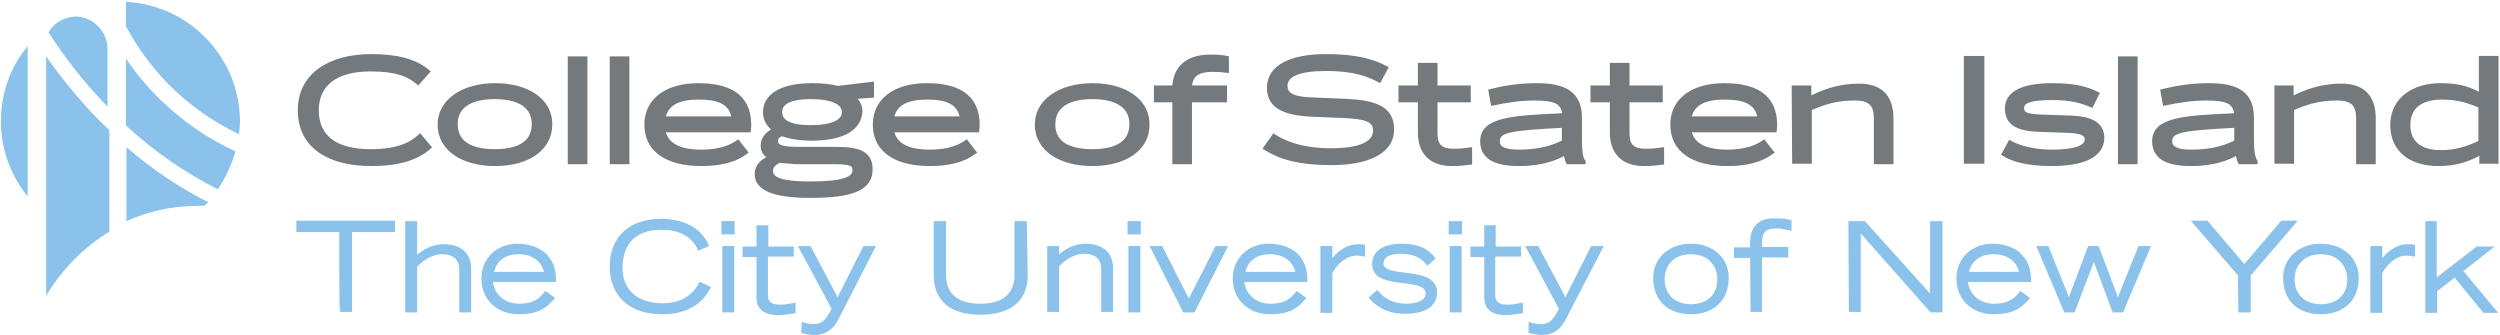
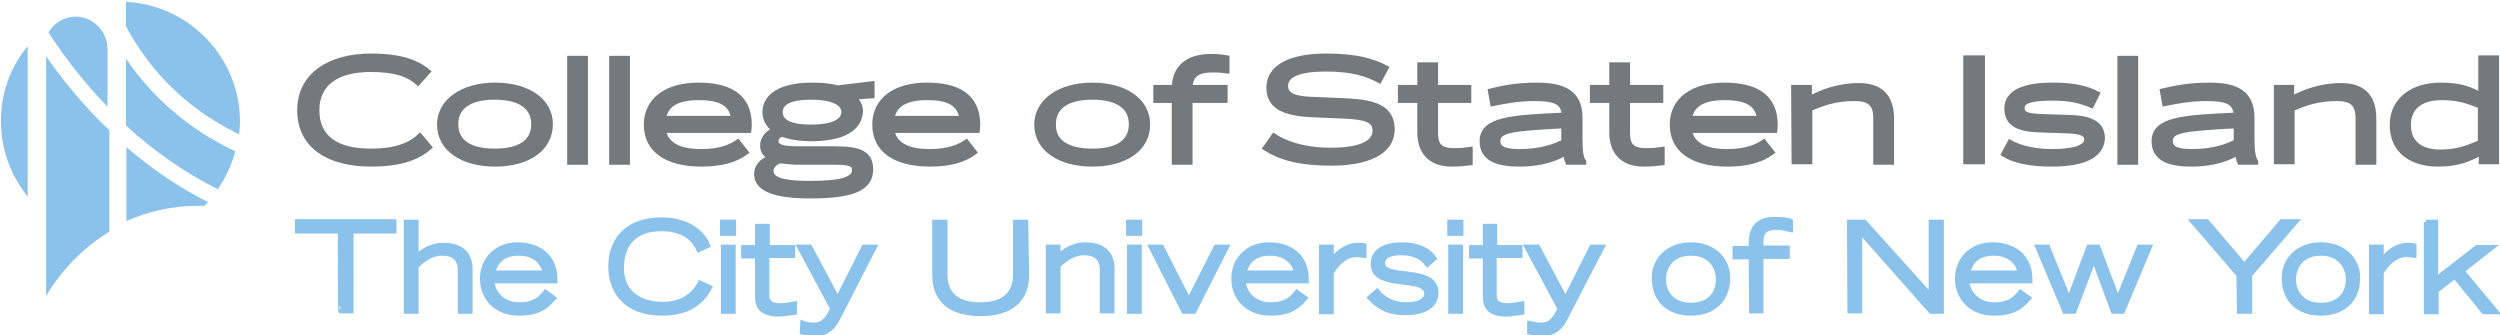
<svg xmlns="http://www.w3.org/2000/svg" version="1.1" id="Layer_3" x="0px" y="0px" viewBox="0 0 541.7 72.4" style="enable-background:new 0 0 541.7 72.4;" xml:space="preserve">
  <style type="text/css">
- 	.st0{fill:#73797C;stroke:#73797C;stroke-width:0.755;stroke-miterlimit:10;}
- 	.st1{fill:#8AC2EB;stroke:#8AC2EB;stroke-width:0.377;stroke-miterlimit:10;}
+ 	.st0{fill:#73797C;stroke:#73797C;strokeWidth:0.755;stroke-miterlimit:10;}
+ 	.st1{fill:#8AC2EB;stroke:#8AC2EB;strokeWidth:0.377;stroke-miterlimit:10;}
	.st2{fill:#8AC2EB;}
	.st3{fill:none;}
</style>
  <g>
    <path class="st0" d="M80.3,15.1c-7.3,0-11.6,3-11.6,8.8c0,5.9,4.2,8.8,11.6,8.8c6.1,0,8.9-1.6,10.7-3.3l2.1,2.5   c-2.8,2.5-6.8,3.7-12.7,3.7c-8.9,0-15.5-3.7-15.5-11.7c0-7.8,6.7-11.8,15.5-11.8c5.6,0,9.5,1,12.4,3.4L90.6,18   C88.5,16.2,85.9,15.1,80.3,15.1z" />
    <path class="st0" d="M107.3,35.6c-7.1,0-12.1-3.3-12.1-8.6c0-5.1,5-8.6,12.1-8.6c7.1,0,12,3.4,12,8.5   C119.3,32.2,114.5,35.6,107.3,35.6z M107.2,32.7c5.5,0,8.4-2,8.4-5.8c0-3.7-2.9-5.8-8.4-5.8c-5.5,0-8.4,2.1-8.4,5.8   C98.8,30.7,101.7,32.7,107.2,32.7z" />
    <path class="st0" d="M123.4,12.6h3.5v22.6h-3.5V12.6z" />
    <path class="st0" d="M132.5,12.6h3.5v22.6h-3.5V12.6z" />
    <path class="st0" d="M143.8,28.3c0.6,3,3.3,4.5,8.2,4.5c4.1,0,6.5-1.1,7.9-2.1l1.8,2.3c-2.4,1.8-5.6,2.6-9.7,2.6   c-7.6,0-12-3.1-12-8.6c0-5.4,4.5-8.6,11.3-8.6c6.2,0,11.1,2,11.1,8.7c0,0.5-0.1,1.2-0.1,1.2L143.8,28.3L143.8,28.3z M143.8,25.6   h15.1c-0.5-3.5-3.5-4.4-7.5-4.4C146.8,21.2,144.4,22.6,143.8,25.6z" />
    <path class="st0" d="M175.8,30.1c-2.6,0-4.8-0.4-6.4-1c-0.9,0.4-1.2,0.8-1.2,1.5c0,1.2,1.3,1.6,5,1.6h7.8c5.1,0,7.7,0.9,7.7,4.5   c0,4.1-3.8,5.8-13.1,5.8c-8,0-11.7-1.6-11.7-4.8c0-1.7,1.2-2.9,3-3.6c-1.1-0.5-1.7-1.3-1.7-2.6c0-1.6,1.2-2.7,2.5-3.4   c-1.3-1-2-2.3-2-3.8c0-3.4,3.3-5.9,10.2-5.9c2.4,0,4.1,0.2,5.6,0.6l7.5-0.9v2.7l-4.1,0.3c1,0.7,1.6,1.8,1.6,3   C186.3,27.9,182.7,30.1,175.8,30.1z M168.9,34.9c-1.1,0.5-1.8,1.2-1.8,2.1c0,1.8,2.2,2.7,8.4,2.7c7.4,0,9.6-1.1,9.6-2.8   c0-1.3-0.7-1.7-4.4-1.7h-8.3C171,35.1,170,35,168.9,34.9z M175.7,27.5c4.6,0,7.1-1.2,7.1-3.2c0-2-2.5-3.2-7.1-3.2   c-4.6,0-6.6,1.2-6.6,3.2C169.1,26.3,171.1,27.5,175.7,27.5z" />
    <path class="st0" d="M193.3,28.3c0.6,3,3.3,4.5,8.2,4.5c4.1,0,6.5-1.1,7.9-2.1l1.8,2.3c-2.4,1.8-5.6,2.6-9.7,2.6   c-7.6,0-12-3.1-12-8.6c0-5.4,4.5-8.6,11.3-8.6c6.2,0,11.1,2,11.1,8.7c0,0.5-0.1,1.2-0.1,1.2L193.3,28.3L193.3,28.3z M193.3,25.6   h15.1c-0.6-3.5-3.5-4.4-7.5-4.4C196.3,21.2,193.9,22.6,193.3,25.6z" />
    <path class="st0" d="M236.7,35.6c-7.1,0-12.1-3.3-12.1-8.6c0-5.1,5-8.6,12.1-8.6c7.1,0,12,3.4,12,8.5   C248.8,32.2,243.9,35.6,236.7,35.6z M236.7,32.7c5.5,0,8.4-2,8.4-5.8c0-3.7-2.9-5.8-8.4-5.8c-5.5,0-8.4,2.1-8.4,5.8   C228.2,30.7,231.2,32.7,236.7,32.7z" />
    <path class="st0" d="M265.9,15.4c-0.9-0.1-1.6-0.2-3.2-0.2c-3.7,0-4.7,1.5-4.8,3.7h7.6v2.9h-7.6v13.4h-3.5V21.8h-4v-2.9h4   c0.1-3.9,2.5-6.7,7.9-6.7c1.7,0,2.5,0.1,3.6,0.3L265.9,15.4L265.9,15.4z" />
  </g>
  <g>
    <path class="st0" d="M291.2,25.2l-7.1-0.3c-5.9-0.3-9.2-1.8-9.2-5.9c0-4.5,4.7-6.9,12.4-6.9c6.7,0,10.2,1.1,13.1,2.6l-1.5,2.8   c-2.5-1.3-5.5-2.5-11.6-2.5c-5.9,0-8.7,1.3-8.7,3.6c0,2.1,2,2.8,6.1,2.9l7.1,0.3c6,0.3,9.9,1.5,9.9,6.2c0,5.3-5.9,7.4-13.3,7.4   c-7,0-11.2-1.3-14.3-3.3l1.9-2.7c2.1,1.4,6,3.1,12.4,3.1c6.7,0,9.5-1.7,9.5-4.2C297.9,26,295.8,25.4,291.2,25.2z" />
    <path class="st0" d="M314.6,35.6c-5,0-7-3-7-6.9v-6.9h-4.2v-2.9h4.2V14h3.5v4.9h7.2v2.9h-7.2v6.9c0,2.4,0.6,3.9,3.9,3.9   c2.2,0,2.7-0.2,3.6-0.3v3C317.5,35.4,316.9,35.6,314.6,35.6z" />
    <path class="st0" d="M333,18.4c5.9,0,9.4,1.7,9.4,7.1v4.7c0,2.6,0.2,4.1,0.8,4.8v0.2h-3.5c-0.2-0.4-0.4-1.1-0.5-2   c-1.7,1-4.8,2.4-10,2.4c-4.2,0-8.1-0.9-8.1-5c0-4.9,6.7-5.2,17.8-5.7c-0.2-2.8-2-3.5-6.5-3.5c-3.1,0-6.1,0.5-9,1.1l-0.5-2.8   C325.3,19.1,328.5,18.4,333,18.4z M338.8,27.3c-11.6,0.6-14.2,1-14.2,3.3c0,1.7,1.8,2.2,4.6,2.2c4.9,0,7.8-1.2,9.6-2.1L338.8,27.3   L338.8,27.3z" />
    <path class="st0" d="M356.2,35.6c-5,0-7-3-7-6.9v-6.9H345v-2.9h4.2V14h3.5v4.9h7.2v2.9h-7.2v6.9c0,2.4,0.6,3.9,3.9,3.9   c2.2,0,2.7-0.2,3.6-0.3v3C359.1,35.4,358.5,35.6,356.2,35.6z" />
    <path class="st0" d="M366.1,28.3c0.6,3,3.3,4.5,8.2,4.5c4.1,0,6.5-1.1,7.9-2.1l1.8,2.3c-2.4,1.8-5.6,2.6-9.7,2.6   c-7.6,0-12-3.1-12-8.6c0-5.4,4.5-8.6,11.3-8.6c6.2,0,11.1,2,11.1,8.7c0,0.5-0.1,1.2-0.1,1.2L366.1,28.3L366.1,28.3z M366.1,25.6   h15.1c-0.5-3.5-3.5-4.4-7.5-4.4C369.1,21.2,366.7,22.6,366.1,25.6z" />
    <path class="st0" d="M388.6,18.9h3.5v2.4c2.5-1.3,6-2.8,10.7-2.8c4.3,0,7.1,2,7.1,7.2v9.5h-3.5v-9.6c0-3.2-1.5-4.2-4.5-4.2   c-4.1,0-6.7,0.9-9.7,2.2v11.5h-3.5L388.6,18.9L388.6,18.9z" />
    <path class="st0" d="M425.9,12.5h3.7v22.6h-3.7V12.5z" />
    <path class="st0" d="M444.5,35.6c-5.1,0-8.4-0.9-10.4-2.2l1.4-2.6c1.4,0.8,4.5,2,9.1,2c4.9,0,7.5-0.9,7.5-2.6   c0-1.2-1.2-1.7-4.2-1.8l-5.7-0.2c-4.5-0.1-7.4-1.1-7.4-4.7c0-3.5,3.7-5.1,9.9-5.1c4.1,0,7.1,0.5,9.8,1.9l-1.3,2.6   c-2.1-0.9-4.4-1.6-8.5-1.6c-4.8,0-6.5,0.7-6.5,2.1c0,1.2,0.8,1.7,4.1,1.8l5.8,0.2c4.7,0.1,7.5,1.2,7.5,4.6   C455.4,33.7,451.6,35.6,444.5,35.6z" />
    <path class="st0" d="M459.3,12.6h3.5v22.6h-3.5V12.6z" />
    <path class="st0" d="M478.7,18.4c5.9,0,9.3,1.7,9.3,7.1v4.7c0,2.6,0.3,4.1,0.8,4.8v0.2h-3.5c-0.2-0.4-0.4-1.1-0.5-2   c-1.7,1-4.8,2.4-10,2.4c-4.2,0-8.1-0.9-8.1-5c0-4.9,6.7-5.2,17.8-5.7c-0.2-2.8-2-3.5-6.5-3.5c-3.1,0-6.1,0.5-9,1.1l-0.5-2.8   C471,19.1,474.2,18.4,478.7,18.4z M484.5,27.3c-11.6,0.6-14.2,1-14.2,3.3c0,1.7,1.8,2.2,4.6,2.2c4.9,0,7.8-1.2,9.6-2.1V27.3z" />
    <path class="st0" d="M493.2,18.9h3.4v2.4c2.5-1.3,6-2.8,10.7-2.8c4.3,0,7.1,2,7.1,7.2v9.5h-3.5v-9.6c0-3.2-1.5-4.2-4.5-4.2   c-4.1,0-6.7,0.9-9.7,2.2v11.5h-3.5L493.2,18.9L493.2,18.9z" />
    <path class="st0" d="M528.3,35.6c-5.9,0-10-3-10-8.5c0-5.6,4.6-8.7,10.5-8.7c4.6,0,6.6,1,8.7,2.1v-8h3.5v22.6h-3.4v-2   C535,34.6,532.4,35.6,528.3,35.6z M537.4,23c-2.6-1-4.6-1.8-8.3-1.8c-4.4,0-7.2,1.9-7.2,5.9c0,4,2.8,5.8,6.9,5.8   c3.5,0,5.7-0.8,8.6-2.1V23z" />
  </g>
  <g>
    <path class="st1" d="M73.7,50.1h-9.3v-2.1h21v2.1h-9.3v17.3h-2.3C73.7,67.5,73.7,50.1,73.7,50.1z" />
    <path class="st1" d="M88,48.1h2.2v7.5c1.5-1.3,3.4-2.5,5.9-2.5c1.7,0,5.8,0.4,5.8,5.2v9.2h-2.2v-8.8c0.1-3.3-2.3-3.8-3.9-3.8   c-2.4,0-4.3,1.5-5.6,2.8v9.8H88V48.1z" />
    <path class="st1" d="M120,64.6c-1.4,1.5-2.8,3.3-7.6,3.3c-4.7,0-7.9-3.2-7.9-7.5c0-4.4,3.3-7.4,7.6-7.4c4.4,0,8.3,2.3,8.2,7.9   h-13.7c0.2,2.6,2.3,5.1,5.9,5.1c3.6,0,4.8-1.6,5.7-2.7L120,64.6z M118.1,59.1c-0.4-2.3-2.4-4.2-5.7-4.2c-3.2,0-5,1.6-5.6,4.2H118.1   z" />
    <path class="st1" d="M153.8,62.3c-2.1,4-5.7,5.6-10.4,5.6c-7.5,0-11.1-4.5-11.1-10.1c0-6.7,4.5-10.2,11-10.2   c4.2,0,8.4,1.6,10.1,5.6l-2,0.9c-1.4-3.2-4.4-4.5-8.1-4.5c-5.5,0-8.6,3-8.6,8.5c0,4.5,3,7.8,8.9,7.8c3.8,0,6.5-1.6,8.1-4.6   L153.8,62.3z" />
    <path class="st1" d="M159,48.1v2.5h-2.5v-2.5H159z M156.7,53.5h2.2v14h-2.2V53.5z" />
    <path class="st1" d="M171.7,55.4h-5.5v8.5c0,1.5,0.7,2.3,2.9,2.3c1,0,1.9-0.2,3.1-0.4v1.9c-1.5,0.2-2.6,0.4-3.5,0.4   c-4.6,0-4.6-2.8-4.6-3.9v-8.7h-3v-1.9h3v-4.6h2.2v4.6h5.5V55.4z" />
    <path class="st1" d="M173.9,70c0.7,0.3,1.8,0.4,2.5,0.4c1.6,0,2.7-0.8,4-3.5l-7.2-13.4h2.3l6,11.3l5.7-11.3h2.3l-8.1,15.8   c-0.9,1.7-2.4,3.1-4.9,3.1c-0.9,0-1.8-0.2-2.7-0.4L173.9,70L173.9,70z" />
    <path class="st1" d="M222.5,59.5c0,7-5.5,8.5-10,8.5s-10-1.4-10-8.5V48.1h2.3v11.4c0,4.5,2.9,6.5,7.6,6.5s7.6-2,7.6-6.5V48.1h2.3   L222.5,59.5L222.5,59.5z" />
    <path class="st1" d="M227.1,53.5h2.2v2c1.5-1.3,3.4-2.5,5.9-2.5c1.7,0,5.8,0.4,5.8,5.2v9.2h-2.2v-8.8c0.1-3.3-2.3-3.8-3.9-3.8   c-2.4,0-4.3,1.5-5.6,2.8v9.8h-2.2V53.5z" />
    <path class="st1" d="M247,48.1v2.5h-2.5v-2.5H247z M244.7,53.5h2.2v14h-2.2V53.5z" />
    <path class="st1" d="M249.4,53.5h2.3l5.9,11.6l5.9-11.6h2.3l-7.1,14h-2.2L249.4,53.5z" />
    <path class="st1" d="M282.8,64.6c-1.4,1.5-2.8,3.3-7.6,3.3c-4.7,0-7.9-3.2-7.9-7.5c0-4.4,3.3-7.4,7.6-7.4c4.5,0,8.3,2.3,8.2,7.9   h-13.7c0.2,2.6,2.3,5.1,5.9,5.1c3.6,0,4.8-1.6,5.7-2.7L282.8,64.6z M280.9,59.1c-0.4-2.3-2.4-4.2-5.7-4.2c-3.2,0-5,1.6-5.6,4.2   H280.9z" />
    <path class="st1" d="M286.3,53.5h2.2v2.9c1.2-1.4,3-3.3,5.8-3.3c0.5,0,0.9,0,1.3,0.1v2.2c-0.3,0-0.8-0.2-1.7-0.2   c-3.1,0-5.3,3.5-5.4,4v8.4h-2.2L286.3,53.5L286.3,53.5z" />
    <path class="st1" d="M298.4,63.1c1.4,1.7,3.4,2.9,6.3,2.9c2.3,0,4.4-0.7,4.4-2.4c0-4-11.6-0.6-11.6-6.4c0-3.2,3.2-4.2,6.2-4.2   c4.7,0,6.4,2,7.1,3l-1.5,1.3c-1.1-1.5-2.9-2.5-5.7-2.5c-2.6,0-4,0.8-4,2.3c0,3.6,11.6,0.4,11.6,6.3c0,3.2-3.1,4.4-6.7,4.4   c-3.1,0-5.6-0.9-7.7-3.3L298.4,63.1z" />
    <path class="st1" d="M316.6,48.1v2.5h-2.5v-2.5H316.6z M314.3,53.5h2.2v14h-2.2V53.5z" />
    <path class="st1" d="M329.3,55.4h-5.5v8.5c0,1.5,0.7,2.3,2.9,2.3c1,0,1.9-0.2,3.1-0.4v1.9c-1.5,0.2-2.6,0.4-3.5,0.4   c-4.5,0-4.5-2.8-4.5-3.9v-8.7h-3v-1.9h3v-4.6h2.1v4.6h5.5V55.4z" />
    <path class="st1" d="M331.5,70c0.7,0.3,1.8,0.4,2.5,0.4c1.7,0,2.7-0.8,4-3.5l-7.2-13.4h2.4l6,11.3l5.7-11.3h2.3L339,69.3   c-0.9,1.7-2.4,3.1-4.9,3.1c-0.9,0-1.8-0.2-2.7-0.4V70z" />
    <path class="st1" d="M358.4,60.2c0-4,3.1-7.2,8-7.2c4.9,0,8,3.2,8,7.2c0,4.9-3.3,7.7-8,7.7C361.7,67.9,358.4,65.2,358.4,60.2z    M372.3,60.5c0-2.5-1.6-5.6-5.9-5.6s-5.9,3-5.9,5.6c0,3.3,2.2,5.6,5.9,5.6C370.1,66.1,372.3,63.9,372.3,60.5z" />
    <path class="st1" d="M379.4,55.7h-3.5v-1.9h3.5v-1.1c0-2.3,0.7-5.2,5-5.2c2.2,0,3.1,0.2,3.6,0.4v1.9c-1-0.2-1.9-0.5-3-0.5   c-3,0-3.4,1.4-3.4,3.5v0.9h5.7v1.9h-5.7v11.8h-2.1L379.4,55.7L379.4,55.7z" />
    <path class="st1" d="M400.7,48.1h3.3l14.4,16v-16h2.3v19.4h-2.3L403,50.1v17.3h-2.2L400.7,48.1L400.7,48.1z" />
    <path class="st1" d="M439.6,64.6c-1.4,1.5-2.8,3.3-7.6,3.3c-4.7,0-7.9-3.2-7.9-7.5c0-4.4,3.3-7.4,7.6-7.4c4.4,0,8.3,2.3,8.2,7.9   h-13.7c0.2,2.6,2.3,5.1,5.9,5.1c3.6,0,4.8-1.6,5.7-2.7L439.6,64.6z M437.7,59.1c-0.4-2.3-2.4-4.2-5.7-4.2c-3.2,0-5,1.6-5.6,4.2   H437.7z" />
    <path class="st1" d="M441.5,53.5h2.2l4.6,11.4l4.3-11.4h2l4.3,11.4l4.6-11.4h2.3l-5.9,14h-2l-4.2-11.3l-4.3,11.3h-2L441.5,53.5z" />
    <path class="st1" d="M485.1,59.6l-10-11.6h3.1l8.1,9.5l8.1-9.5h3.1l-10,11.6v7.9h-2.3L485.1,59.6L485.1,59.6z" />
    <path class="st1" d="M494.9,60.2c0-4,3.1-7.2,8-7.2c4.9,0,8,3.2,8,7.2c0,4.9-3.3,7.7-8,7.7C498.2,67.9,494.9,65.2,494.9,60.2z    M508.8,60.5c0-2.5-1.7-5.6-5.9-5.6c-4.2,0-5.9,3-5.9,5.6c0,3.3,2.2,5.6,5.9,5.6C506.6,66.1,508.8,63.9,508.8,60.5z" />
    <path class="st1" d="M513.8,53.5h2.2v2.9c1.2-1.4,3-3.3,5.8-3.3c0.5,0,0.9,0,1.3,0.1v2.2c-0.3,0-0.8-0.2-1.7-0.2   c-3.1,0-5.3,3.5-5.4,4v8.4h-2.2L513.8,53.5L513.8,53.5z" />
    <path class="st1" d="M525.6,48.1h2.2v12.4l8.9-6.9h3.3l-6.5,5.1l7.4,8.9h-2.7l-6.3-7.7l-4,3.1v4.6h-2.2V48.1z" />
  </g>
  <g>
    <g>
      <path class="st2" d="M0.2,26.3c0,6.2,2.2,11.8,5.8,16.3V10C2.3,14.4,0.2,20.1,0.2,26.3z" />
      <path class="st2" d="M51.8,29.1c0.1-0.9,0.2-1.9,0.2-2.9C51.9,12.4,41,1.1,27.3,0.4v5.3C31.8,14.1,39.2,23,51.8,29.1z" />
      <path class="st2" d="M42.9,44.6c0.5,0,0.9,0,1.4,0c0.3-0.3,0.5-0.5,0.8-0.8c-6.2-3.1-12.1-7.1-17.7-11.9v16    C32.1,45.8,37.3,44.6,42.9,44.6z" />
      <path class="st2" d="M27.3,12.7v14.5c6.2,5.7,12.9,10.3,19.9,13.8c1.7-2.5,3-5.3,3.8-8.2c-2.5-1.2-4.9-2.5-7.1-3.9    C37.3,24.6,31.7,19.2,27.3,12.7z" />
      <path class="st2" d="M10,64.1c3.4-5.7,8.1-10.5,13.7-13.9v-22c-0.7-0.7-1.4-1.3-2.1-2c-4.8-4.9-8.7-9.8-11.6-14V64.1z" />
      <path class="st2" d="M16.4,3.6c-2.5,0-4.7,1.4-5.9,3.4c2.9,4.5,7.1,10.3,12.8,16.1V10.5C23.2,6.7,20.1,3.6,16.4,3.6z" />
    </g>
  </g>
  <rect x="-34.4" y="-37.6" class="st3" width="612" height="144" />
</svg>
